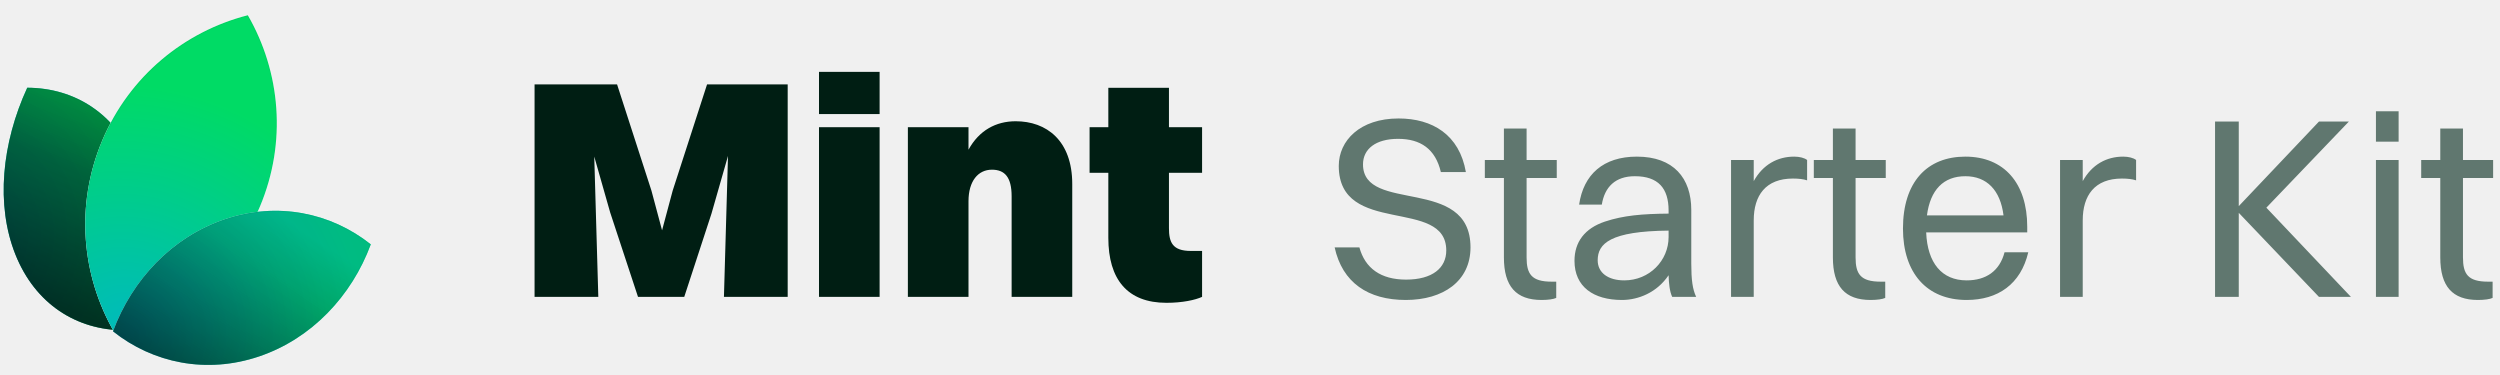
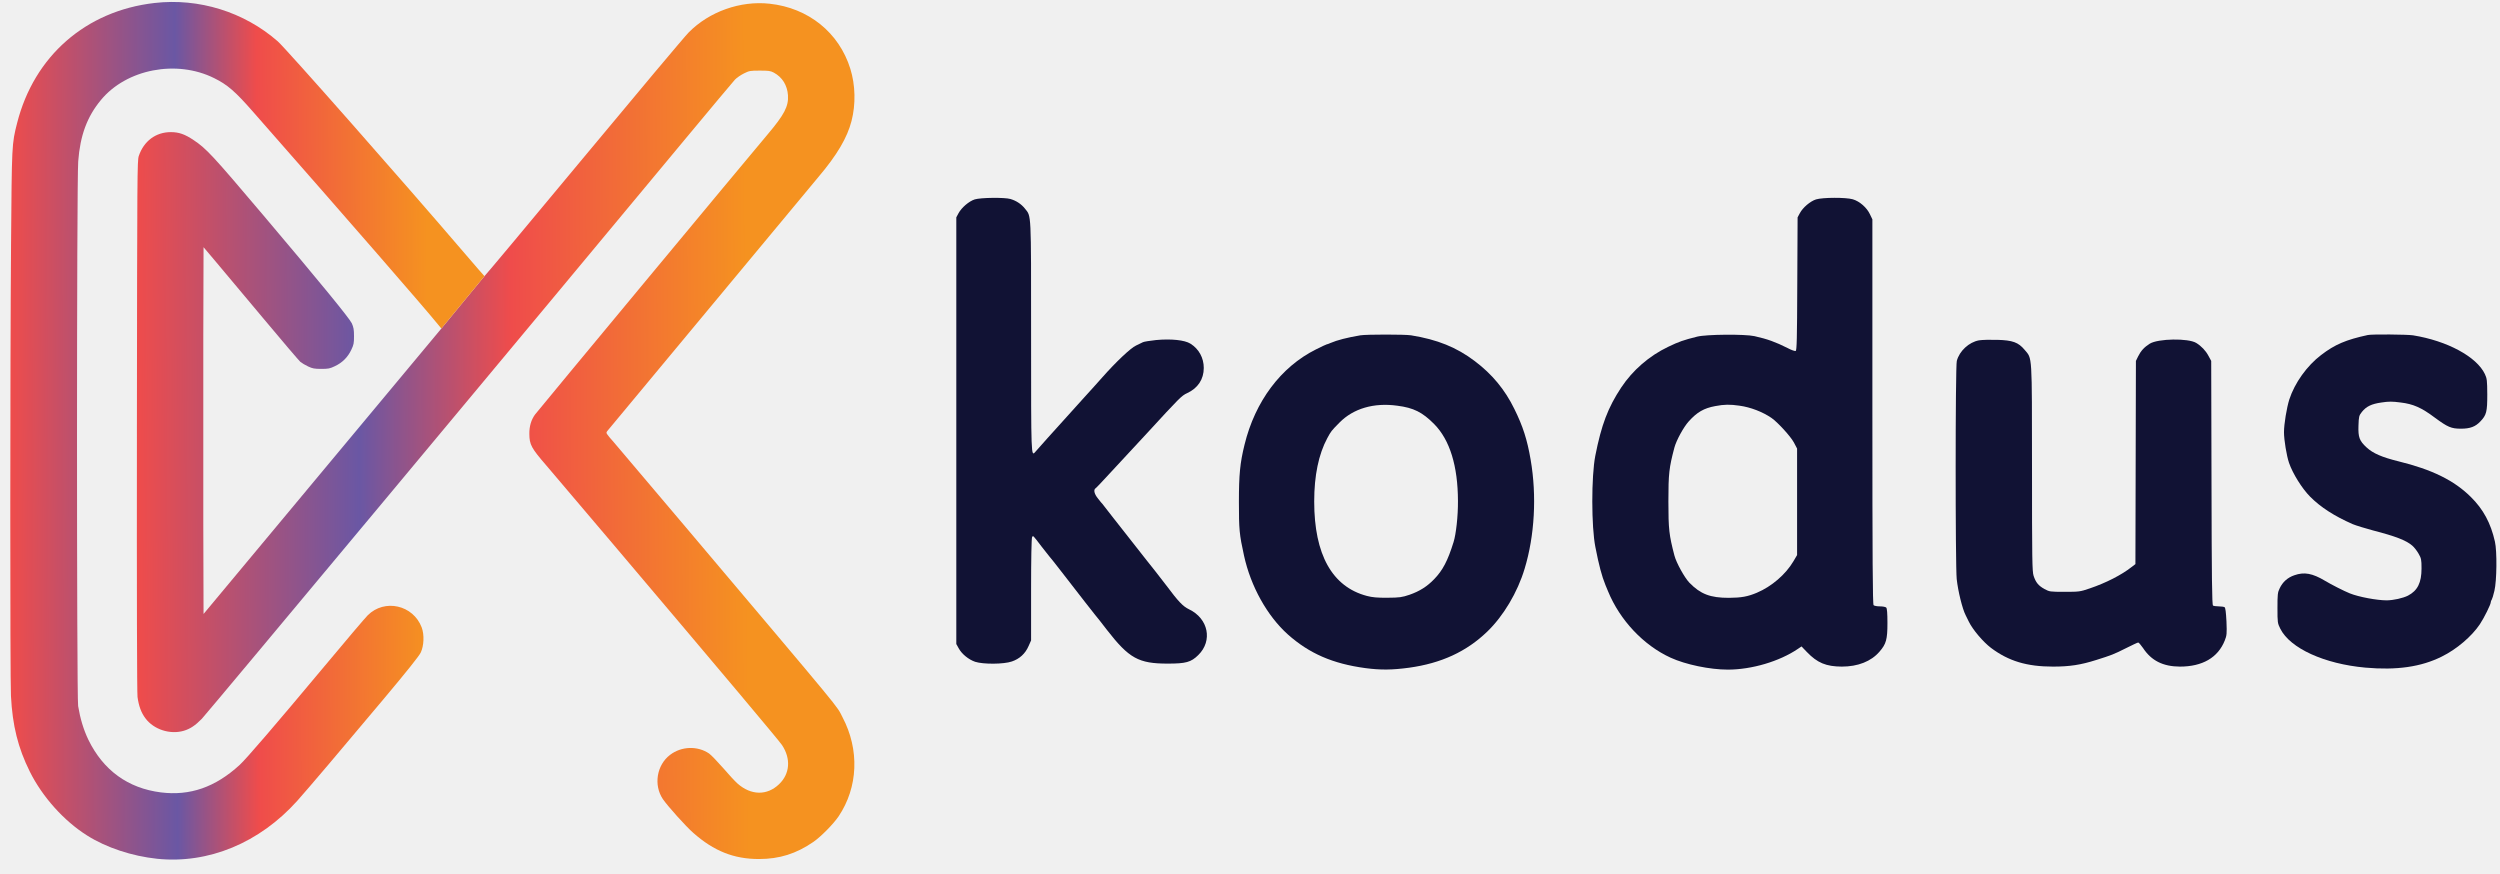
- <svg xmlns="http://www.w3.org/2000/svg" width="160" height="24" viewBox="0 0 160 24" fill="none">
-   <path d="M7.953 21.139C4.896 21.13 2.255 19.458 0.987 16.29C-0.28 13.121 0.109 9.163 1.744 5.615C4.801 5.624 7.442 7.296 8.71 10.465C9.977 13.633 9.588 17.591 7.953 21.139Z" fill="white" />
-   <path d="M7.953 21.139C4.896 21.13 2.255 19.458 0.987 16.29C-0.28 13.121 0.109 9.163 1.744 5.615C4.801 5.624 7.442 7.296 8.71 10.465C9.977 13.633 9.588 17.591 7.953 21.139Z" fill="url(#paint0_radial_115_86)" />
-   <path d="M7.953 21.139C4.896 21.13 2.255 19.458 0.987 16.29C-0.28 13.121 0.109 9.163 1.744 5.615C4.801 5.624 7.442 7.296 8.71 10.465C9.977 13.633 9.588 17.591 7.953 21.139Z" fill="black" fill-opacity="0.5" style="mix-blend-mode:hard-light" />
-   <path d="M7.953 21.139C4.896 21.13 2.255 19.458 0.987 16.29C-0.28 13.121 0.109 9.163 1.744 5.615C4.801 5.624 7.442 7.296 8.71 10.465C9.977 13.633 9.588 17.591 7.953 21.139Z" fill="url(#paint1_linear_115_86)" fill-opacity="0.5" style="mix-blend-mode:hard-light" />
-   <path d="M7.935 21.111C4.897 21.096 2.274 19.431 1.013 16.279C-0.248 13.124 0.136 9.182 1.762 5.643C4.8 5.659 7.423 7.324 8.684 10.476C9.945 13.63 9.561 17.572 7.935 21.111Z" stroke="url(#paint2_linear_115_86)" stroke-opacity="0.05" stroke-width="0.056" />
-   <path d="M7.31 21.257C11.354 20.221 14.884 17.375 16.628 13.236C18.373 9.097 17.945 4.587 15.86 0.976C11.816 2.012 8.287 4.858 6.542 8.998C4.797 13.137 5.225 17.646 7.31 21.257Z" fill="white" />
-   <path d="M7.31 21.257C11.354 20.221 14.884 17.375 16.628 13.236C18.373 9.097 17.945 4.587 15.86 0.976C11.816 2.012 8.287 4.858 6.542 8.998C4.797 13.137 5.225 17.646 7.31 21.257Z" fill="url(#paint3_radial_115_86)" />
-   <path d="M16.602 13.225C14.864 17.349 11.351 20.187 7.324 21.225C5.253 17.624 4.829 13.132 6.568 9.009C8.306 4.885 11.819 2.047 15.846 1.009C17.918 4.61 18.341 9.101 16.602 13.225Z" stroke="url(#paint4_linear_115_86)" stroke-opacity="0.05" stroke-width="0.056" />
-   <path d="M7.234 21.207C9.789 23.237 13.21 23.951 16.577 22.814C19.944 21.677 22.506 18.945 23.73 15.638C21.175 13.608 17.754 12.894 14.387 14.031C11.02 15.168 8.458 17.901 7.234 21.207Z" fill="white" />
-   <path d="M7.234 21.207C9.789 23.237 13.21 23.951 16.577 22.814C19.944 21.677 22.506 18.945 23.73 15.638C21.175 13.608 17.754 12.894 14.387 14.031C11.02 15.168 8.458 17.901 7.234 21.207Z" fill="url(#paint5_radial_115_86)" />
-   <path d="M7.234 21.207C9.789 23.237 13.21 23.951 16.577 22.814C19.944 21.677 22.506 18.945 23.73 15.638C21.175 13.608 17.754 12.894 14.387 14.031C11.02 15.168 8.458 17.901 7.234 21.207Z" fill="black" fill-opacity="0.2" style="mix-blend-mode:hard-light" />
-   <path d="M7.234 21.207C9.789 23.237 13.21 23.951 16.577 22.814C19.944 21.677 22.506 18.945 23.73 15.638C21.175 13.608 17.754 12.894 14.387 14.031C11.02 15.168 8.458 17.901 7.234 21.207Z" fill="url(#paint6_linear_115_86)" fill-opacity="0.5" style="mix-blend-mode:hard-light" />
-   <path d="M16.568 22.787C13.218 23.918 9.814 23.212 7.267 21.198C8.492 17.907 11.044 15.189 14.396 14.058C17.747 12.927 21.15 13.633 23.697 15.648C22.472 18.938 19.92 21.656 16.568 22.787Z" stroke="url(#paint7_linear_115_86)" stroke-opacity="0.05" stroke-width="0.056" />
-   <path d="M34.212 19V5.4H39.492L41.692 12.2L42.372 14.74L43.052 12.2L45.252 5.4H50.412V19H46.332L46.592 9.98L45.532 13.68L43.792 19H40.832L39.052 13.6L38.032 10.02L38.292 19H34.212ZM52.416 7.3V4.6H56.295V7.3H52.416ZM52.416 19V8.14H56.295V19H52.416ZM58.104 19V8.14H61.984V9.58C62.664 8.34 63.744 7.76 65.004 7.76C66.964 7.76 68.624 8.98 68.624 11.78V19H64.744V12.56C64.744 11.34 64.304 10.86 63.484 10.86C62.604 10.86 61.984 11.58 61.984 12.88V19H58.104ZM70.933 15.22V11.06H69.733V8.14H70.933V5.62H74.813V8.14H76.933V11.06H74.813V14.6C74.813 15.5 75.033 16.06 76.213 16.06H76.933V19C76.493 19.2 75.673 19.38 74.653 19.38C72.153 19.38 70.933 17.88 70.933 15.22Z" fill="#001E13" />
-   <path d="M87.232 10.519C87.232 13.687 94.112 11.229 94.112 15.832C94.112 17.994 92.364 19.198 89.971 19.198C87.562 19.198 85.912 18.093 85.417 15.832H87.001C87.364 17.169 88.371 17.895 89.987 17.895C91.671 17.895 92.561 17.152 92.561 16.03C92.561 12.598 85.681 15.155 85.681 10.618C85.681 9.001 87.034 7.582 89.509 7.582C91.671 7.582 93.403 8.621 93.816 11.014H92.215C91.868 9.529 90.912 8.886 89.476 8.886C88.057 8.886 87.232 9.529 87.232 10.519ZM96.25 16.476V11.393H95.029V10.239H96.25V8.226H97.702V10.239H99.632V11.393H97.702V16.476C97.702 17.532 98.015 18.026 99.302 18.026H99.599V19.066C99.434 19.148 99.071 19.198 98.659 19.198C97.025 19.198 96.25 18.323 96.25 16.476ZM102.516 13.093H101.064C101.345 11.162 102.615 10.024 104.76 10.024C107.103 10.024 108.242 11.393 108.242 13.44V16.888C108.242 17.895 108.324 18.521 108.555 19H107.021C106.856 18.654 106.806 18.142 106.79 17.614C106.047 18.72 104.859 19.198 103.803 19.198C101.988 19.198 100.767 18.357 100.767 16.69C100.767 15.486 101.427 14.611 102.714 14.182C103.902 13.786 105.107 13.687 106.79 13.671V13.473C106.79 12.053 106.13 11.278 104.628 11.278C103.374 11.278 102.698 11.971 102.516 13.093ZM102.252 16.657C102.252 17.465 102.929 17.944 103.952 17.944C105.569 17.944 106.79 16.674 106.79 15.172V14.759C103.061 14.793 102.252 15.585 102.252 16.657ZM110.787 19V10.239H112.239V11.591C112.833 10.519 113.774 10.024 114.83 10.024C115.176 10.024 115.49 10.107 115.655 10.239V11.542C115.407 11.46 115.094 11.427 114.747 11.427C112.998 11.427 112.239 12.515 112.239 14.1V19H110.787ZM117.305 16.476V11.393H116.084V10.239H117.305V8.226H118.757V10.239H120.688V11.393H118.757V16.476C118.757 17.532 119.071 18.026 120.358 18.026H120.655V19.066C120.49 19.148 120.127 19.198 119.714 19.198C118.081 19.198 117.305 18.323 117.305 16.476ZM129.809 16.145C129.33 18.192 127.862 19.198 125.865 19.198C123.324 19.198 121.79 17.482 121.79 14.627C121.79 11.658 123.324 10.024 125.783 10.024C128.258 10.024 129.743 11.723 129.743 14.512V14.875H123.275C123.357 16.838 124.281 17.944 125.865 17.944C127.103 17.944 127.977 17.35 128.291 16.145H129.809ZM125.783 11.278C124.38 11.278 123.539 12.152 123.324 13.786H128.225C128.027 12.169 127.152 11.278 125.783 11.278ZM131.843 19V10.239H133.295V11.591C133.889 10.519 134.829 10.024 135.885 10.024C136.232 10.024 136.545 10.107 136.71 10.239V11.542C136.463 11.46 136.149 11.427 135.803 11.427C134.054 11.427 133.295 12.515 133.295 14.1V19H131.843ZM141.763 19V7.78H143.281V13.192L148.413 7.78H150.327L145.047 13.291L150.459 19H148.413L143.281 13.621V19H141.763ZM152.06 9.067V7.12H153.512V9.067H152.06ZM152.06 19V10.239H153.512V19H152.06ZM156.178 16.476V11.393H154.957V10.239H156.178V8.226H157.63V10.239H159.56V11.393H157.63V16.476C157.63 17.532 157.943 18.026 159.23 18.026H159.527V19.066C159.362 19.148 158.999 19.198 158.587 19.198C156.953 19.198 156.178 18.323 156.178 16.476Z" fill="#002719" fill-opacity="0.6" />
+ <svg xmlns="http://www.w3.org/2000/svg" width="126" height="44" viewBox="0 0 126 44" fill="none">
+   <path d="M49.129 10.049C48.84 10.14 48.461 10.464 48.309 10.748L48.198 10.955V32.459L48.319 32.676C48.476 32.965 48.82 33.243 49.149 33.355C49.559 33.486 50.586 33.481 50.996 33.339C51.385 33.208 51.674 32.945 51.841 32.56L51.967 32.277V29.711C51.967 28.194 51.987 27.116 52.018 27.07C52.074 26.984 52.043 26.954 52.499 27.551C52.691 27.799 52.863 28.016 52.878 28.032C52.898 28.047 53.177 28.396 53.5 28.816C54.523 30.142 55.109 30.885 55.195 30.992C55.246 31.047 55.514 31.386 55.792 31.75C56.906 33.182 57.381 33.446 58.854 33.446C59.769 33.446 60.028 33.375 60.392 33.016C61.13 32.297 60.903 31.174 59.926 30.708C59.618 30.561 59.39 30.319 58.773 29.494C58.57 29.226 57.816 28.259 57.786 28.234C57.771 28.219 57.518 27.9 57.23 27.526C56.936 27.151 56.688 26.832 56.673 26.817C56.658 26.802 56.405 26.483 56.116 26.109C55.828 25.735 55.58 25.416 55.565 25.401C55.545 25.385 55.448 25.269 55.347 25.137C55.15 24.9 55.099 24.682 55.221 24.606C55.256 24.586 55.565 24.257 55.909 23.883C56.258 23.508 56.698 23.027 56.895 22.82C57.093 22.608 57.493 22.177 57.786 21.859C59.456 20.042 59.547 19.946 59.83 19.815C60.372 19.567 60.67 19.116 60.67 18.545C60.67 18.039 60.427 17.588 59.997 17.32C59.709 17.138 59.021 17.067 58.267 17.138C57.953 17.173 57.649 17.219 57.599 17.249C57.548 17.275 57.396 17.351 57.255 17.416C56.987 17.538 56.248 18.236 55.555 19.02C55.347 19.253 55.155 19.471 55.125 19.501C55.099 19.531 54.836 19.82 54.548 20.138C54.264 20.457 53.839 20.923 53.612 21.176C53.192 21.636 52.327 22.602 52.18 22.774C51.967 23.022 51.967 23.063 51.967 16.956C51.967 10.57 51.983 10.93 51.654 10.51C51.471 10.282 51.218 10.115 50.925 10.029C50.632 9.943 49.427 9.958 49.129 10.049Z" fill="#111234" />
+   <path d="M91.53 10.049C91.241 10.14 90.862 10.459 90.71 10.748L90.599 10.955L90.583 14.31C90.573 17.092 90.558 17.669 90.502 17.689C90.462 17.705 90.275 17.639 90.088 17.538C89.49 17.239 89.081 17.087 88.423 16.941C87.937 16.834 85.994 16.85 85.539 16.966C84.835 17.143 84.618 17.219 84.072 17.482C83.12 17.937 82.29 18.656 81.709 19.531C81.041 20.543 80.712 21.403 80.403 22.972C80.201 24.004 80.201 26.554 80.408 27.576C80.585 28.487 80.732 29.038 80.914 29.484C80.95 29.56 81.005 29.706 81.046 29.802C81.643 31.26 82.837 32.525 84.198 33.147C84.957 33.496 86.181 33.749 87.082 33.749C88.286 33.749 89.683 33.334 90.609 32.707L90.796 32.58L91.069 32.864C91.595 33.41 92.035 33.592 92.825 33.597C93.639 33.597 94.307 33.334 94.727 32.843C95.066 32.454 95.127 32.226 95.127 31.396C95.127 30.911 95.107 30.663 95.066 30.622C95.031 30.587 94.889 30.561 94.748 30.561C94.606 30.561 94.464 30.536 94.429 30.501C94.383 30.455 94.368 28.219 94.368 20.746V11.056L94.247 10.803C94.09 10.464 93.725 10.145 93.381 10.044C93.032 9.943 91.864 9.948 91.53 10.049ZM87.674 20.447C88.225 20.523 88.833 20.756 89.283 21.064C89.597 21.282 90.244 21.99 90.411 22.299L90.573 22.608V27.976L90.391 28.285C90.001 28.947 89.298 29.555 88.549 29.873C88.079 30.071 87.76 30.126 87.133 30.131C86.197 30.131 85.706 29.944 85.144 29.367C84.901 29.114 84.486 28.366 84.39 27.996C84.122 26.964 84.087 26.681 84.087 25.274C84.087 23.867 84.122 23.574 84.39 22.557C84.486 22.198 84.851 21.525 85.114 21.236C85.529 20.776 85.873 20.573 86.45 20.467C86.9 20.381 87.183 20.376 87.674 20.447Z" fill="#111234" />
+   <path d="M68.563 16.9C67.9 17.012 67.389 17.143 67.061 17.285C66.975 17.325 66.888 17.355 66.868 17.355C66.848 17.355 66.6 17.472 66.317 17.614C64.556 18.494 63.256 20.23 62.724 22.415C62.497 23.331 62.441 23.923 62.441 25.299C62.441 26.681 62.461 26.924 62.699 28.006C63.038 29.555 63.868 31.042 64.905 31.973C65.983 32.934 67.167 33.451 68.816 33.673C69.58 33.774 70.157 33.769 71.017 33.653C72.636 33.43 73.912 32.843 74.959 31.831C75.773 31.047 76.487 29.848 76.841 28.664C77.347 26.999 77.458 24.991 77.145 23.174C76.973 22.162 76.755 21.484 76.325 20.614C75.849 19.637 75.202 18.858 74.331 18.201C73.416 17.507 72.444 17.113 71.118 16.9C70.805 16.85 68.877 16.85 68.563 16.9ZM70.42 20.447C71.25 20.553 71.69 20.776 72.282 21.373C73.072 22.172 73.476 23.483 73.481 25.249C73.487 26.008 73.385 26.919 73.259 27.323C72.965 28.269 72.712 28.745 72.287 29.185C71.928 29.56 71.549 29.797 71.043 29.975C70.653 30.106 70.547 30.121 69.929 30.126C69.413 30.131 69.16 30.106 68.892 30.035C67.141 29.575 66.236 27.951 66.236 25.274C66.236 23.964 66.459 22.896 66.894 22.086C67.086 21.732 67.096 21.717 67.511 21.297C68.209 20.589 69.241 20.285 70.42 20.447Z" fill="#111234" />
+   <path d="M119.338 16.885C118.24 17.123 117.678 17.361 116.985 17.892C116.267 18.438 115.654 19.299 115.381 20.133C115.25 20.553 115.113 21.368 115.113 21.783C115.113 22.177 115.245 22.967 115.366 23.326C115.558 23.878 116.019 24.616 116.429 25.031C116.955 25.562 117.653 26.013 118.579 26.418C118.731 26.483 119.247 26.64 119.591 26.731C120.745 27.03 121.266 27.232 121.579 27.5C121.671 27.576 121.812 27.758 121.893 27.9C122.03 28.138 122.045 28.199 122.045 28.649C122.045 29.367 121.848 29.767 121.362 30.02C121.109 30.147 120.638 30.253 120.294 30.258C119.803 30.258 118.872 30.086 118.427 29.904C118.144 29.792 117.481 29.453 117.188 29.276C116.545 28.892 116.135 28.816 115.634 28.993C115.295 29.109 115.047 29.332 114.896 29.651C114.794 29.853 114.784 29.964 114.784 30.642C114.784 31.381 114.789 31.412 114.931 31.695C115.427 32.676 117.147 33.461 119.211 33.648C120.79 33.79 122.025 33.612 123.067 33.091C123.816 32.722 124.575 32.074 124.985 31.462C125.207 31.128 125.536 30.46 125.536 30.349C125.536 30.314 125.556 30.258 125.582 30.227C125.602 30.202 125.668 30 125.718 29.777C125.84 29.271 125.855 27.779 125.744 27.298C125.536 26.367 125.157 25.664 124.529 25.046C123.689 24.212 122.576 23.665 120.881 23.25C120.046 23.043 119.601 22.85 119.277 22.552C118.913 22.218 118.847 22.036 118.867 21.454C118.883 20.988 118.893 20.948 119.039 20.761C119.262 20.483 119.525 20.356 120.031 20.285C120.39 20.23 120.573 20.23 120.987 20.285C121.625 20.361 122.04 20.543 122.708 21.044C123.366 21.53 123.543 21.606 124.033 21.606C124.494 21.606 124.762 21.505 125.01 21.241C125.319 20.918 125.359 20.756 125.359 19.885C125.354 19.172 125.344 19.081 125.238 18.853C124.823 17.978 123.34 17.178 121.615 16.9C121.316 16.855 119.54 16.839 119.338 16.885Z" fill="#111234" />
+   <path d="M99.742 17.153C99.236 17.244 98.755 17.689 98.623 18.19C98.547 18.464 98.547 28.497 98.618 29.185C98.684 29.792 98.902 30.683 99.069 31.007C99.094 31.052 99.17 31.204 99.231 31.336C99.428 31.74 99.954 32.358 100.349 32.656C101.234 33.319 102.155 33.597 103.471 33.597C104.311 33.597 104.867 33.511 105.651 33.263C106.42 33.02 106.532 32.98 107.154 32.666C107.463 32.51 107.736 32.383 107.766 32.383C107.797 32.383 107.903 32.51 108.009 32.661C108.429 33.299 109.016 33.592 109.866 33.597C111 33.597 111.784 33.147 112.128 32.282C112.229 32.029 112.239 31.943 112.214 31.326C112.189 30.855 112.163 30.632 112.118 30.602C112.082 30.582 111.951 30.561 111.824 30.561C111.698 30.561 111.566 30.541 111.536 30.521C111.485 30.491 111.47 29.135 111.46 24.338L111.445 18.19L111.308 17.937C111.172 17.679 110.949 17.442 110.691 17.285C110.291 17.037 108.758 17.062 108.343 17.325C108.07 17.497 107.898 17.684 107.761 17.963L107.65 18.19L107.625 28.431L107.432 28.578C106.926 28.978 106.132 29.383 105.322 29.656C104.837 29.823 104.786 29.828 104.058 29.828C103.319 29.828 103.293 29.823 103.041 29.686C102.737 29.519 102.605 29.357 102.494 29.023C102.423 28.811 102.413 28.219 102.413 23.589C102.408 17.76 102.433 18.099 102.039 17.629C101.725 17.254 101.437 17.148 100.657 17.128C100.298 17.118 99.888 17.128 99.742 17.153Z" fill="#111234" />
+   <path d="M16.25 23.753L22.245 16.558L24.418 13.917C24.431 13.921 26.675 11.24 29.396 7.962C32.121 4.683 34.508 1.837 34.709 1.636C35.743 0.584 37.318 0.026 38.786 0.187C40.744 0.396 42.292 1.645 42.858 3.47C43.113 4.291 43.135 5.258 42.916 6.102C42.698 6.945 42.185 7.815 41.252 8.916C40.887 9.353 30.725 21.581 30.609 21.723C30.529 21.826 30.529 21.826 30.948 22.303C31.176 22.571 32.79 24.471 34.53 26.532C42.774 36.292 42.122 35.502 42.461 36.145C43.327 37.786 43.251 39.678 42.265 41.145C42.002 41.533 41.377 42.167 40.998 42.43C40.128 43.028 39.285 43.295 38.25 43.295C36.988 43.295 35.98 42.894 34.945 41.98C34.561 41.645 33.642 40.619 33.406 40.271C32.933 39.562 33.098 38.558 33.772 38.045C34.343 37.608 35.159 37.581 35.739 37.978C35.842 38.05 36.158 38.38 36.444 38.705C36.725 39.035 37.055 39.388 37.171 39.49C37.853 40.093 38.661 40.106 39.267 39.522C39.812 39 39.87 38.241 39.415 37.554C39.258 37.318 36.578 34.129 30.881 27.402C29.418 25.671 27.915 23.904 27.549 23.476C26.777 22.584 26.684 22.415 26.679 21.87C26.675 21.487 26.768 21.166 26.965 20.893C27.085 20.728 37.728 7.908 38.683 6.78C39.531 5.776 39.749 5.361 39.714 4.803C39.678 4.295 39.428 3.889 38.995 3.657C38.83 3.572 38.741 3.559 38.295 3.559C37.804 3.559 37.764 3.568 37.492 3.702C37.331 3.782 37.131 3.92 37.041 4.014C36.952 4.108 35.842 5.437 34.566 6.971C26.907 16.196 10.406 35.989 10.174 36.225C9.844 36.564 9.581 36.738 9.26 36.832C8.573 37.033 7.752 36.769 7.333 36.207C7.119 35.926 6.994 35.587 6.931 35.128C6.905 34.9 6.891 30.252 6.9 21.447C6.913 8.64 6.918 8.1 6.994 7.864C7.248 7.11 7.85 6.659 8.609 6.659C9.014 6.659 9.313 6.762 9.759 7.061C10.406 7.493 10.71 7.823 13.274 10.852C16.129 14.225 17.619 16.049 17.731 16.294C17.82 16.495 17.842 16.611 17.842 16.941C17.842 17.298 17.829 17.374 17.704 17.633C17.53 18.003 17.253 18.279 16.883 18.453C16.625 18.578 16.549 18.592 16.192 18.592C15.848 18.592 15.755 18.574 15.532 18.471C15.389 18.404 15.21 18.297 15.139 18.239C15.068 18.177 14.234 17.2 13.284 16.062C12.329 14.925 11.263 13.649 10.906 13.225L10.259 12.458L10.246 17.075C10.241 19.613 10.241 23.775 10.246 26.318L10.259 30.944L16.25 23.753Z" fill="url(#paint0_linear_148_50)" />
+   <path d="M0.864 6.195C1.721 2.827 4.326 0.548 7.783 0.151C10.027 -0.108 12.302 0.601 13.997 2.082C14.43 2.466 20.233 9.046 23.44 12.793C23.962 13.404 24.404 13.912 24.417 13.917L22.245 16.558L22.071 16.348C21.362 15.474 17.757 11.33 12.757 5.638C11.851 4.603 11.463 4.268 10.794 3.938C8.894 2.992 6.369 3.483 5.084 5.044C4.388 5.883 4.04 6.829 3.942 8.131C3.862 9.157 3.862 35.114 3.938 35.587C4.045 36.23 4.214 36.783 4.455 37.287C5.209 38.826 6.449 39.727 8.109 39.937C9.576 40.119 10.852 39.678 12.083 38.549C12.409 38.25 13.859 36.564 16.37 33.558C17.423 32.295 18.395 31.149 18.533 31.011C19.385 30.163 20.826 30.489 21.255 31.626C21.388 31.987 21.37 32.541 21.205 32.889C21.13 33.053 20.523 33.816 19.336 35.23C17.244 37.728 15.531 39.745 14.983 40.36C13.078 42.484 10.5 43.55 7.917 43.282C6.654 43.148 5.365 42.724 4.397 42.113C3.229 41.382 2.136 40.164 1.502 38.888C0.909 37.697 0.628 36.569 0.552 35.074C0.507 34.12 0.507 18.685 0.557 12.302C0.597 7.244 0.592 7.27 0.864 6.195Z" fill="url(#paint1_linear_148_50)" />
  <defs>
-     <radialGradient id="paint0_radial_115_86" cx="0" cy="0" r="1" gradientUnits="userSpaceOnUse" gradientTransform="translate(-3.00503 15.023) rotate(-10.029) scale(17.9572 17.784)">
-       <stop stop-color="#00B0BB" />
-       <stop offset="1" stop-color="#00DB65" />
-     </radialGradient>
-     <linearGradient id="paint1_linear_115_86" x1="7.39" y1="4.813" x2="1.63" y2="18.689" gradientUnits="userSpaceOnUse">
-       <stop stop-color="#18E299" />
-       <stop offset="1" />
+     <linearGradient id="paint0_linear_148_50" x1="43.052" y1="21.732" x2="6.889" y2="21.927" gradientUnits="userSpaceOnUse">
+       <stop offset="0.149" stop-color="#F59220" />
+       <stop offset="0.477" stop-color="#EF4C4B" />
+       <stop offset="0.69" stop-color="#6A57A4" />
+       <stop offset="1" stop-color="#EF4C4B" />
    </linearGradient>
-     <linearGradient id="paint2_linear_115_86" x1="7.948" y1="8.016" x2="1.761" y2="18.746" gradientUnits="userSpaceOnUse">
-       <stop />
-       <stop offset="1" stop-opacity="0" />
-     </linearGradient>
-     <radialGradient id="paint3_radial_115_86" cx="0" cy="0" r="1" gradientUnits="userSpaceOnUse" gradientTransform="translate(8.11404 20.8822) rotate(-75.7542) scale(21.6246 23.7772)">
-       <stop stop-color="#00BBBB" />
-       <stop offset="0.713" stop-color="#00DB65" />
-     </radialGradient>
-     <linearGradient id="paint4_linear_115_86" x1="7.602" y1="5.871" x2="15.556" y2="16.372" gradientUnits="userSpaceOnUse">
-       <stop />
-       <stop offset="1" stop-opacity="0" />
-     </linearGradient>
-     <radialGradient id="paint5_radial_115_86" cx="0" cy="0" r="1" gradientUnits="userSpaceOnUse" gradientTransform="translate(7.84537 21.5181) rotate(-20.3525) scale(18.5603 17.32)">
-       <stop stop-color="#00B0BB" />
-       <stop offset="1" stop-color="#00DB65" />
-     </radialGradient>
-     <linearGradient id="paint6_linear_115_86" x1="16.808" y1="13.007" x2="10.041" y2="22.994" gradientUnits="userSpaceOnUse">
-       <stop stop-color="#00B1BC" />
-       <stop offset="1" />
-     </linearGradient>
-     <linearGradient id="paint7_linear_115_86" x1="16.808" y1="13.007" x2="14.169" y2="23.841" gradientUnits="userSpaceOnUse">
-       <stop />
-       <stop offset="1" stop-opacity="0" />
+     <linearGradient id="paint1_linear_148_50" x1="24.419" y1="21.694" x2="0.512" y2="21.778" gradientUnits="userSpaceOnUse">
+       <stop offset="0.119" stop-color="#F59220" />
+       <stop offset="0.478" stop-color="#EF4C4B" />
+       <stop offset="0.65" stop-color="#6A57A4" />
+       <stop offset="1" stop-color="#EF4C4B" />
    </linearGradient>
  </defs>
</svg>
